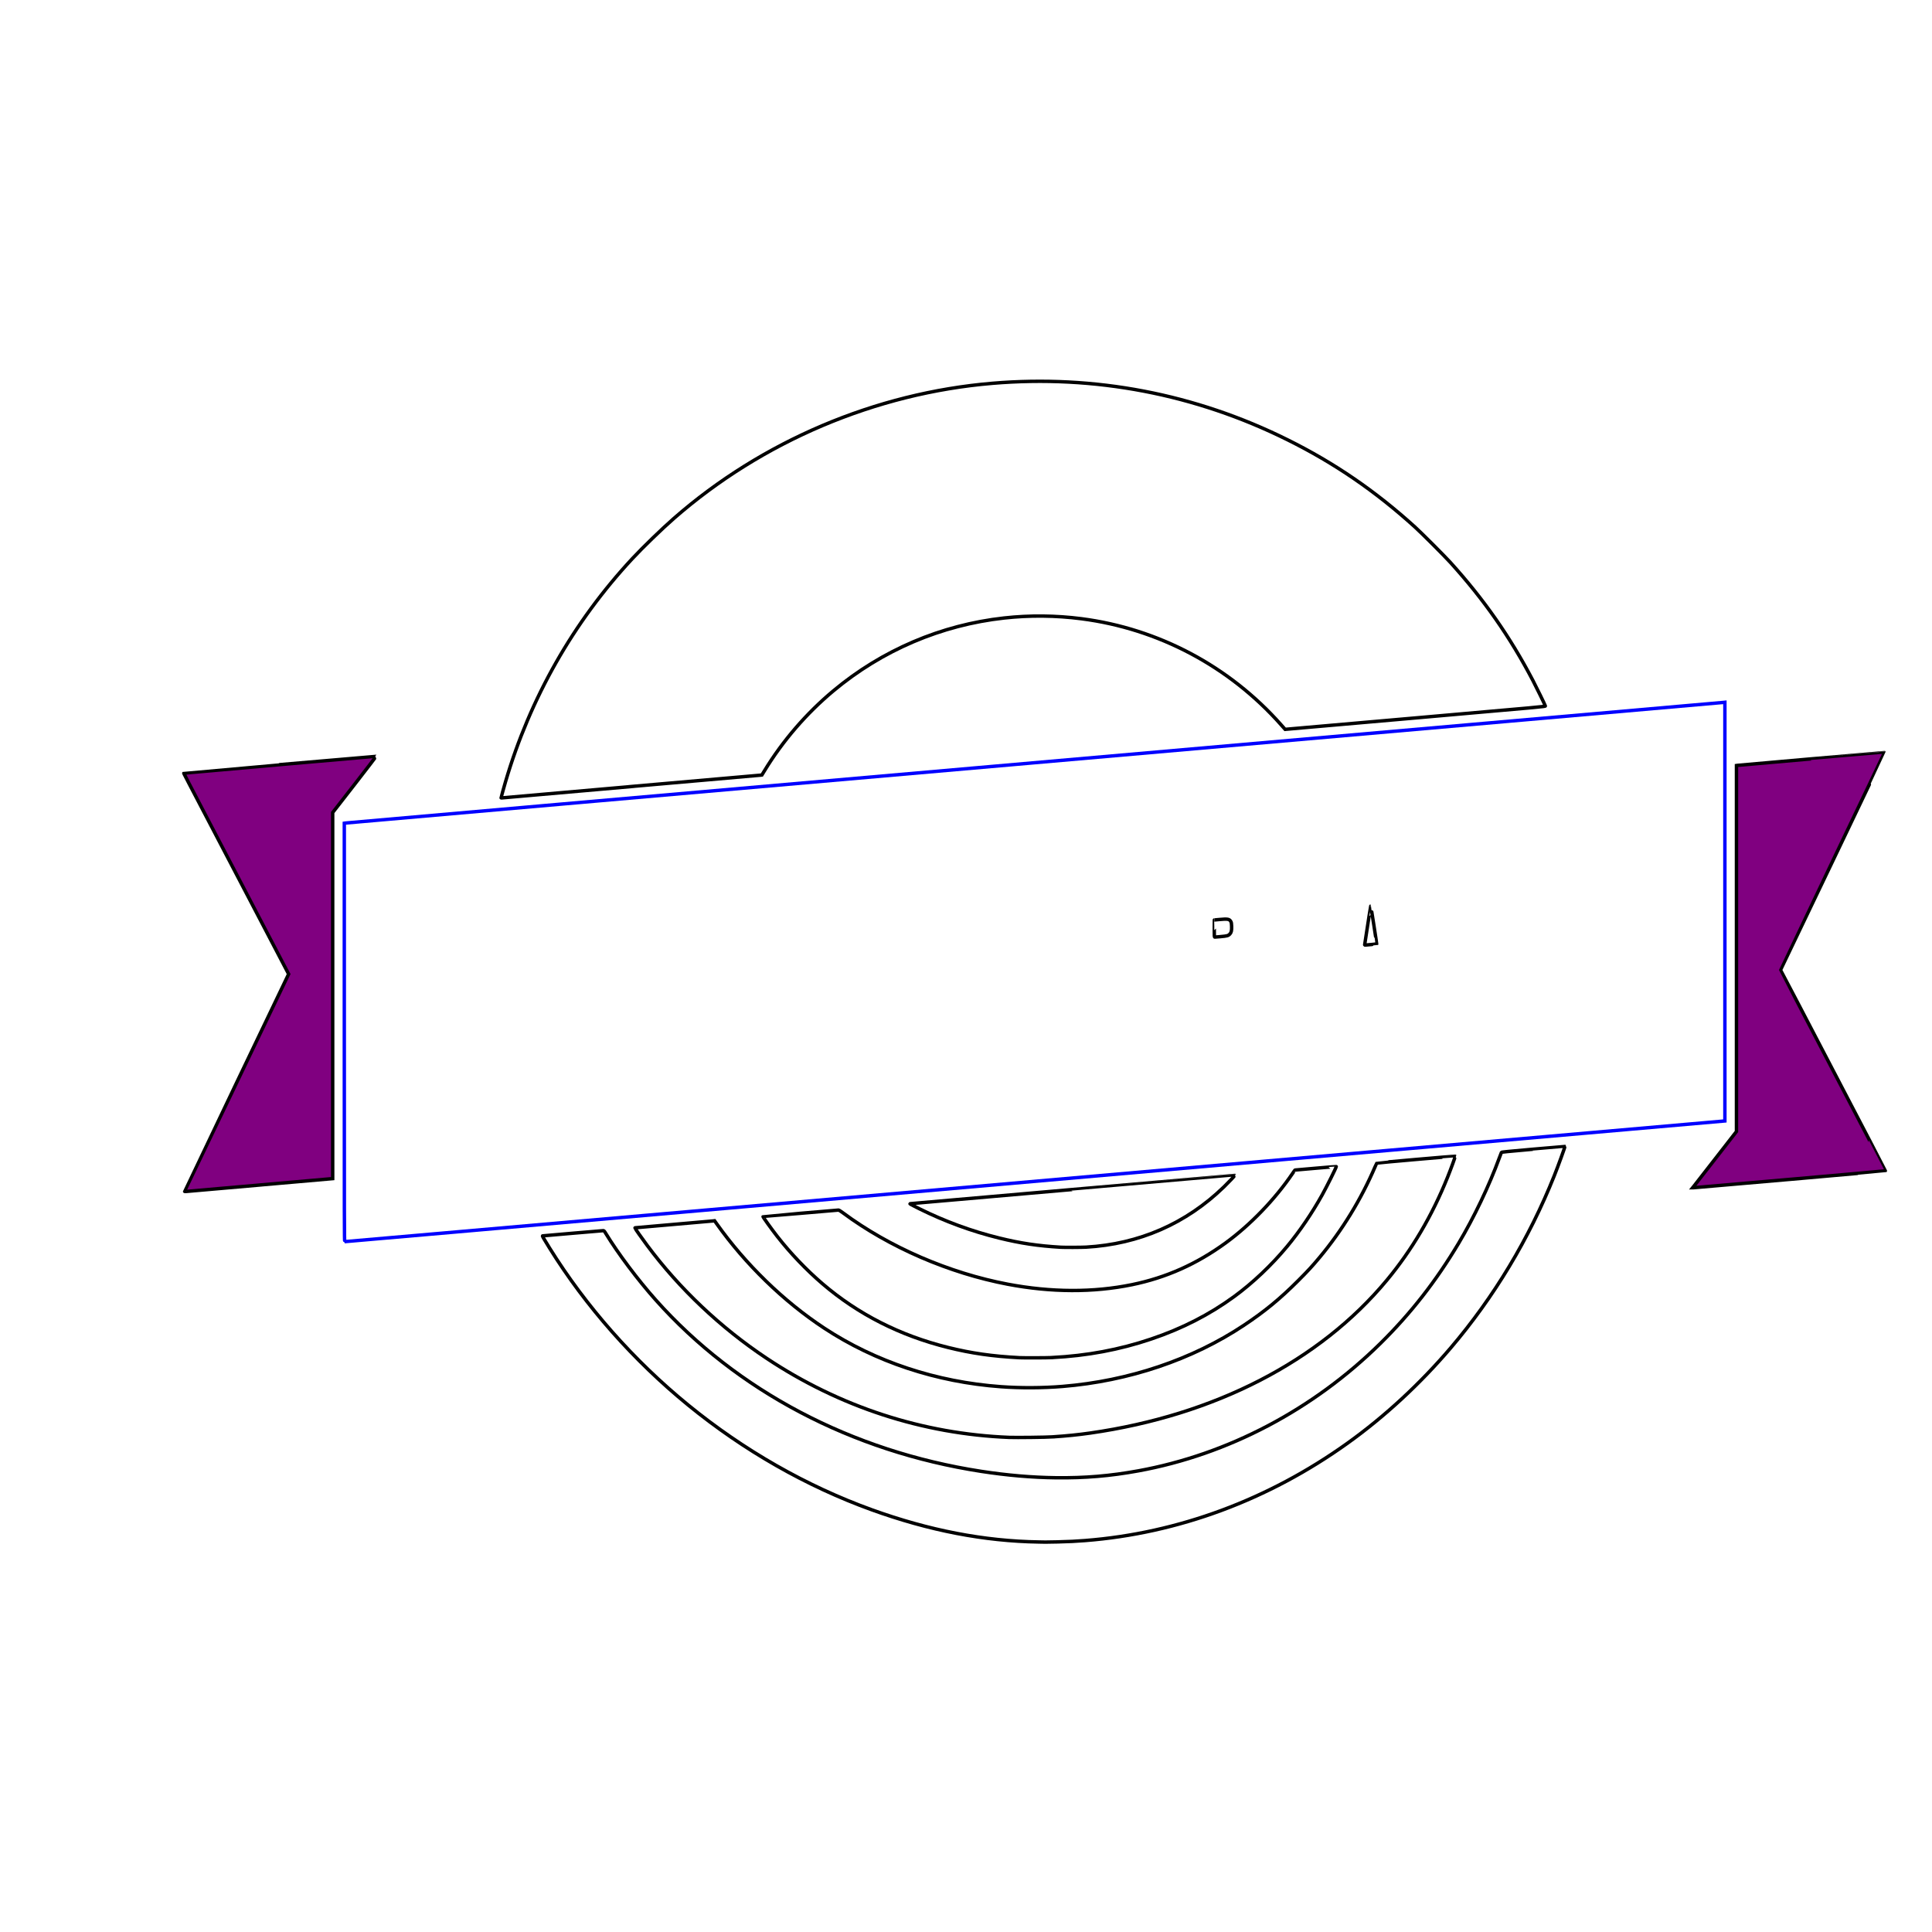
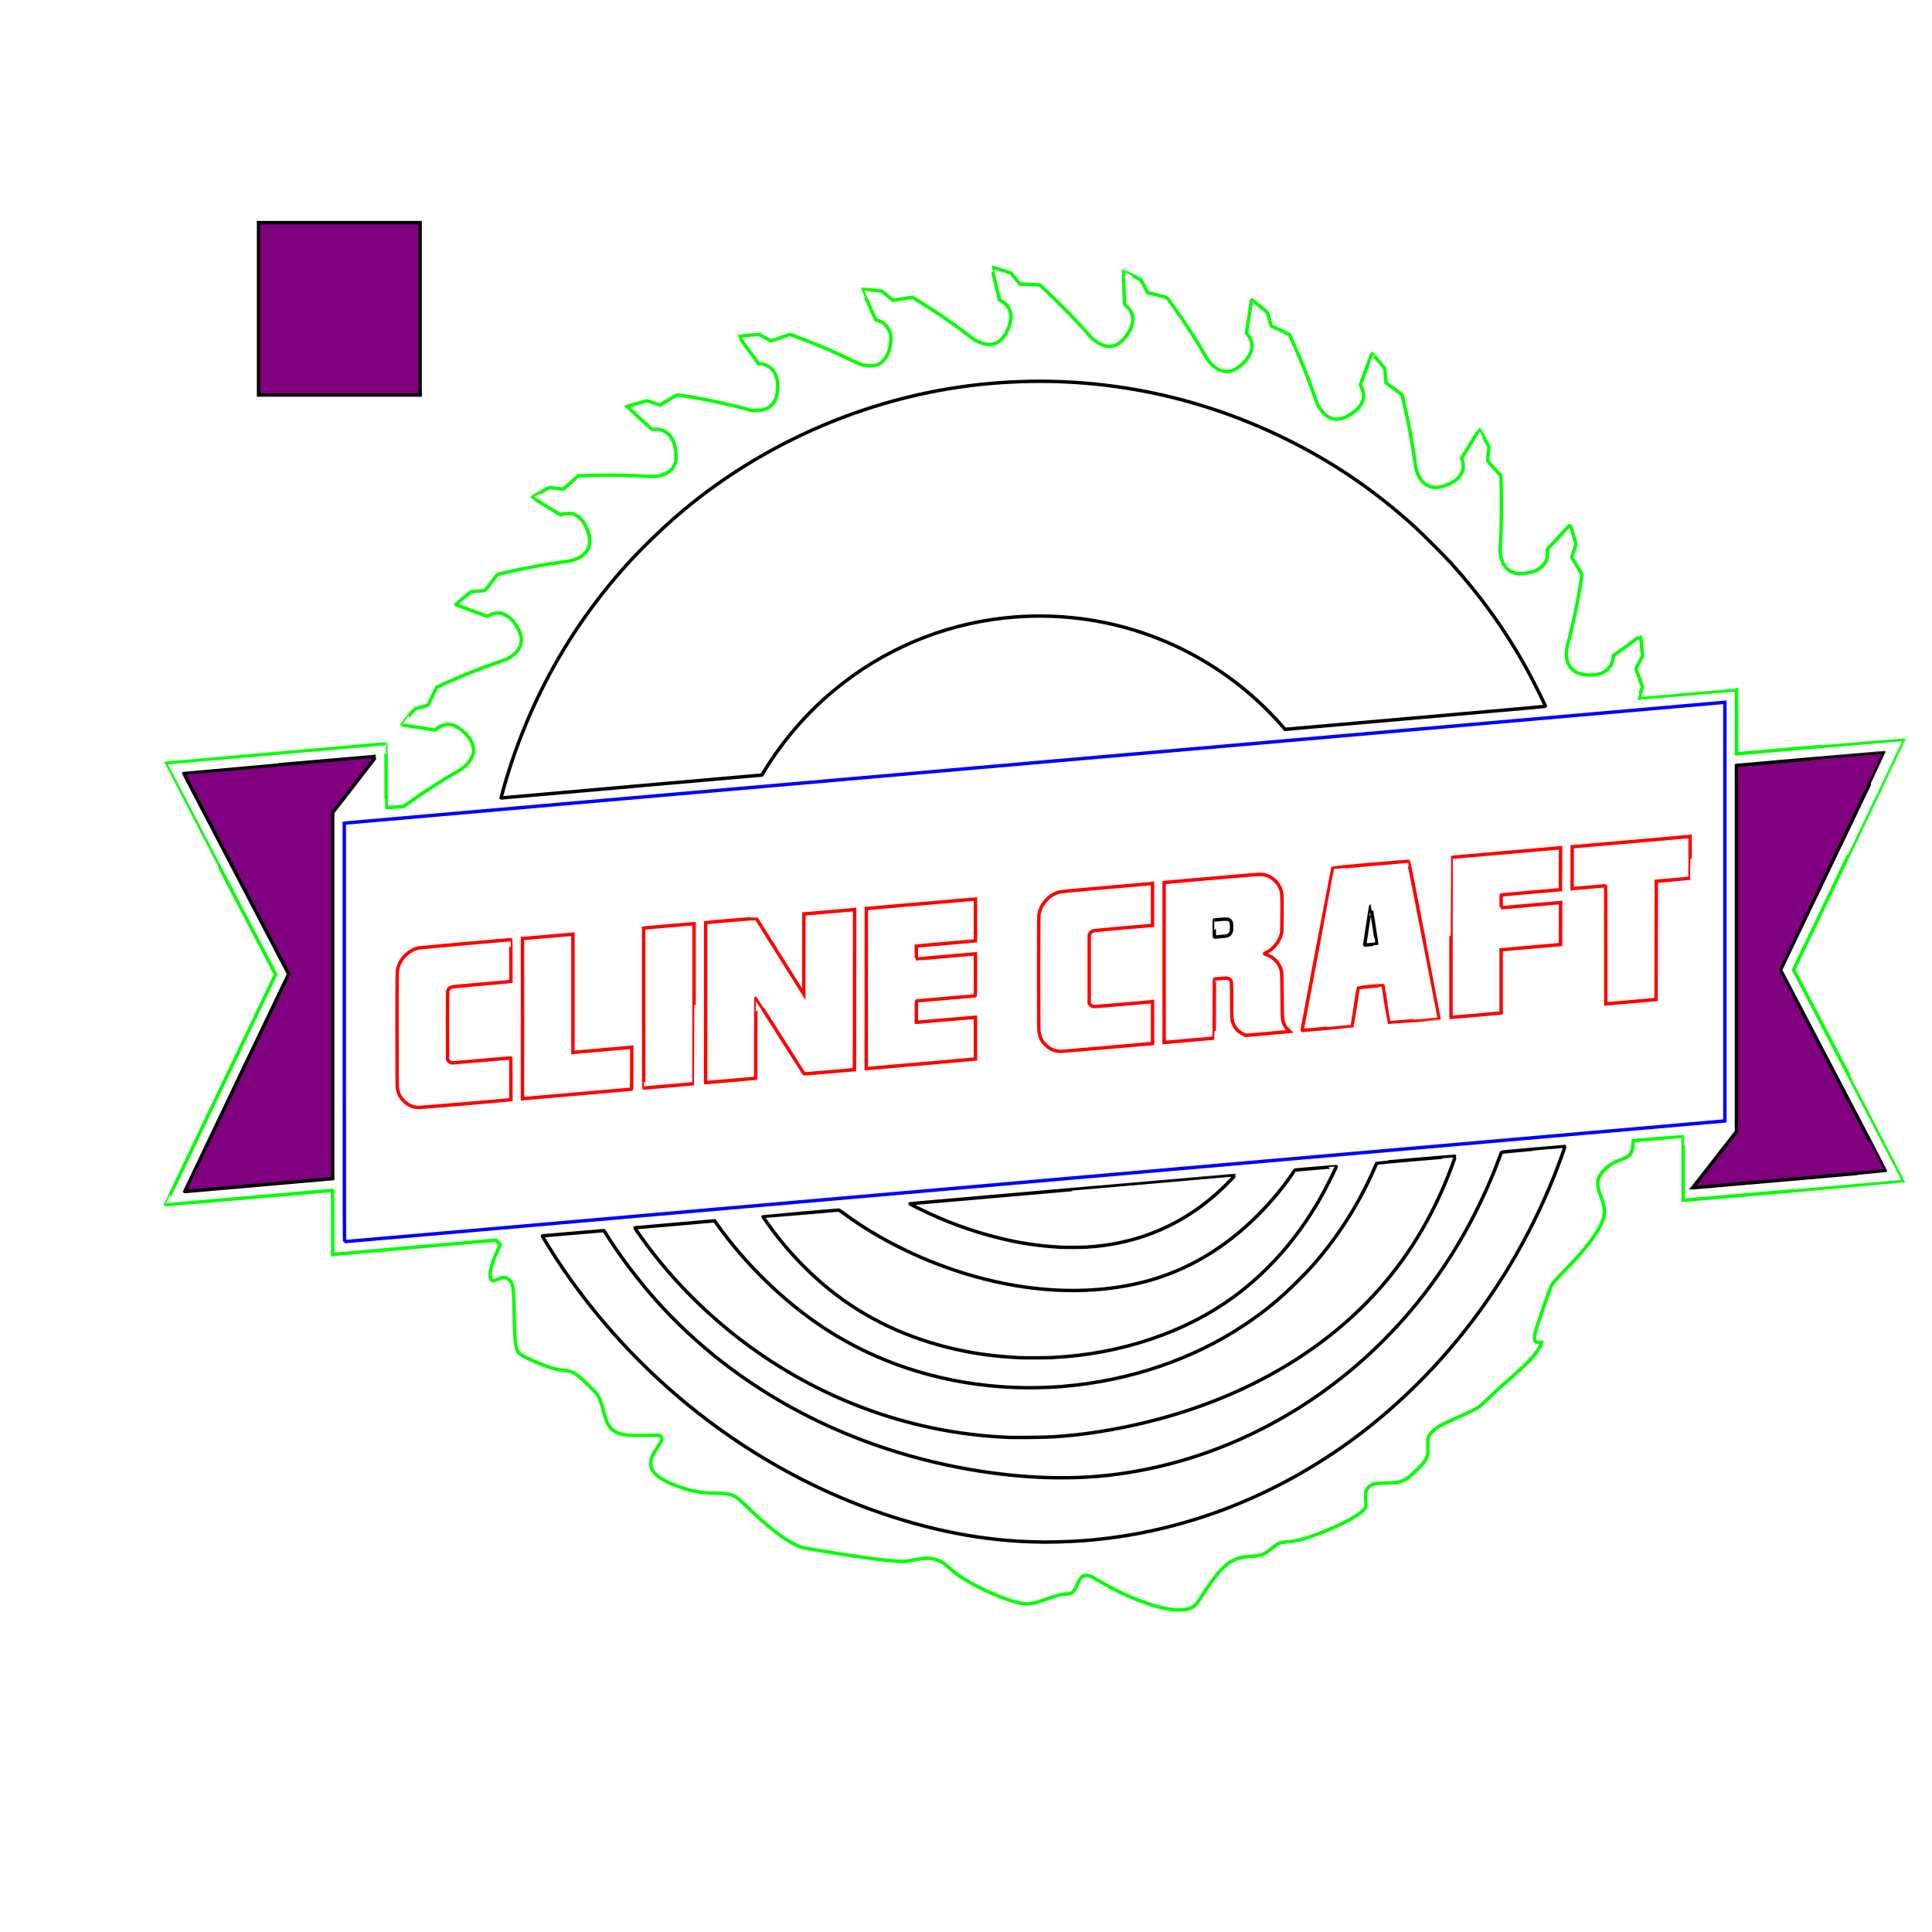
<svg xmlns="http://www.w3.org/2000/svg" version="1.1" viewBox="0.0 0.0 100.0 100.0" id="svg2" width="28.222mm" height="28.222mm">
  <defs id="defs4" />
  <g id="layer1" style="display:inline">
    <path style="fill:none;fill-opacity:1;stroke:#000000;stroke-width:0.177;stroke-miterlimit:4;stroke-dasharray:none;stroke-opacity:1" d="m 56.215,64.552 c 2.75,-0.157 5.178,-1.219 7.136,-3.12 0.238,-0.232 0.572,-0.583 0.562,-0.593 -0.003,-0.003 -3.782,0.325 -8.398,0.729 -4.615,0.404 -8.397,0.734 -8.404,0.734 -0.045,0 0.063,0.06 0.468,0.26 1.337,0.662 2.707,1.165 4.134,1.517 1.103,0.272 2.016,0.409 3.195,0.478 0.2,0.012 1.07,0.008 1.307,-0.005 z" id="path859" />
    <path style="fill:none;fill-opacity:1;stroke:#000000;stroke-width:0.177;stroke-miterlimit:4;stroke-dasharray:none;stroke-opacity:1" d="m 54.45,70.267 c 1.813,-0.092 3.489,-0.404 5.13,-0.958 1.607,-0.542 3.018,-1.263 4.297,-2.197 0.961,-0.702 1.939,-1.627 2.745,-2.598 0.648,-0.78 1.284,-1.715 1.811,-2.662 0.243,-0.437 0.731,-1.417 0.731,-1.468 0,-0.006 -0.478,0.031 -1.061,0.083 -0.584,0.051 -1.066,0.094 -1.072,0.094 -0.006,4.05e-4 -0.066,0.083 -0.134,0.184 -0.902,1.33 -2.178,2.655 -3.455,3.586 -1.505,1.097 -3.083,1.801 -4.853,2.164 -1.997,0.41 -4.182,0.402 -6.427,-0.024 -3.037,-0.576 -6.138,-1.919 -8.524,-3.69 -0.109,-0.081 -0.214,-0.148 -0.233,-0.148 -0.047,-7.65e-4 -3.902,0.335 -3.909,0.34 -0.015,0.011 0.437,0.642 0.731,1.018 0.679,0.871 1.507,1.738 2.343,2.454 1.847,1.582 4.013,2.682 6.502,3.3 1.212,0.301 2.287,0.455 3.697,0.529 0.221,0.012 1.422,0.008 1.68,-0.005 z" id="path857" />
    <path style="fill:none;fill-opacity:1;stroke:#000000;stroke-width:0.177;stroke-miterlimit:4;stroke-dasharray:none;stroke-opacity:1" d="m 54.495,74.371 c 0.728,-0.048 1.305,-0.107 1.935,-0.197 6.437,-0.919 11.874,-3.72 15.353,-7.912 1.294,-1.559 2.342,-3.335 3.139,-5.319 0.181,-0.449 0.413,-1.086 0.4,-1.098 -0.011,-0.011 -4.047,0.341 -4.06,0.355 -0.006,0.006 -0.044,0.088 -0.084,0.183 -0.724,1.691 -1.711,3.305 -2.877,4.701 -0.389,0.466 -0.596,0.69 -1.115,1.21 -0.942,0.942 -1.726,1.586 -2.806,2.305 -2.665,1.773 -5.957,2.882 -9.382,3.162 -1.021,0.083 -2.173,0.089 -3.188,0.015 -3.344,-0.243 -6.503,-1.291 -9.15,-3.033 -2.093,-1.378 -4.072,-3.299 -5.564,-5.401 l -0.11,-0.155 -0.077,0.009 c -0.076,0.009 -4.005,0.353 -4.031,0.353 -0.007,0 -0.013,0.006 -0.013,0.013 0,0.021 0.368,0.544 0.635,0.902 1.665,2.238 3.801,4.258 6.17,5.835 3.781,2.517 8.088,3.923 12.568,4.1 0.354,0.014 1.924,-0.004 2.257,-0.027 z" id="path855" />
    <path style="fill:none;fill-opacity:1;stroke:#000000;stroke-width:0.177;stroke-miterlimit:4;stroke-dasharray:none;stroke-opacity:1" d="m 32.678,40.709 c 3.638,-0.317 6.647,-0.581 6.686,-0.586 l 0.071,-0.009 0.139,-0.227 c 0.944,-1.548 2.166,-2.965 3.566,-4.133 2.519,-2.102 5.574,-3.405 8.829,-3.766 1.326,-0.147 2.681,-0.134 4.009,0.038 3.984,0.516 7.652,2.464 10.329,5.487 l 0.211,0.238 0.076,-0.007 c 0.042,-0.004 3.074,-0.27 6.739,-0.59 6.54,-0.572 6.663,-0.583 6.654,-0.613 -0.023,-0.072 -0.455,-0.956 -0.643,-1.316 -1.18,-2.256 -2.539,-4.201 -4.275,-6.116 -0.304,-0.335 -1.496,-1.528 -1.831,-1.831 -2.056,-1.864 -4.165,-3.307 -6.592,-4.513 -4.778,-2.374 -9.989,-3.371 -15.285,-2.925 -6.044,0.509 -11.916,3 -16.478,6.99 -0.624,0.546 -1.61,1.5 -2.154,2.085 -3.058,3.289 -5.294,7.225 -6.566,11.557 -0.08,0.273 -0.227,0.805 -0.227,0.823 0,0.006 0.029,0.007 0.064,0.002 0.035,-0.005 3.041,-0.268 6.679,-0.586 z" id="path891" />
    <path style="fill:none;fill-opacity:1;stroke:#000000;stroke-width:0.177;stroke-miterlimit:4;stroke-dasharray:none;stroke-opacity:1" d="m 54.778,79.807 c 0.586,-0.015 0.894,-0.03 1.383,-0.068 4.819,-0.376 9.493,-2.11 13.582,-5.037 1.917,-1.372 3.761,-3.075 5.347,-4.937 2.238,-2.629 4.054,-5.646 5.356,-8.902 0.198,-0.494 0.567,-1.51 0.553,-1.521 -0.003,-0.002 -0.74,0.061 -1.639,0.14 -1.331,0.117 -1.636,0.148 -1.646,0.166 -0.007,0.012 -0.056,0.141 -0.109,0.285 -0.525,1.437 -1.311,3.084 -2.106,4.416 -1.168,1.958 -2.481,3.639 -4.048,5.184 -3.485,3.434 -7.889,5.752 -12.538,6.599 -1.457,0.265 -2.755,0.374 -4.26,0.356 -1.245,-0.015 -2.528,-0.125 -3.877,-0.333 -6.695,-1.034 -12.642,-4.166 -16.83,-8.864 -0.933,-1.047 -1.952,-2.404 -2.589,-3.446 -0.082,-0.134 -0.093,-0.146 -0.136,-0.146 -0.026,-3e-4 -0.741,0.06 -1.589,0.134 -0.848,0.074 -1.544,0.135 -1.547,0.135 -0.026,0 0.034,0.106 0.36,0.63 1.878,3.019 4.351,5.82 7.172,8.124 2.881,2.352 6.127,4.204 9.51,5.426 2.966,1.071 5.82,1.621 8.64,1.665 0.124,0.002 0.276,0.005 0.338,0.006 0.062,0.002 0.364,-0.004 0.672,-0.011 z" id="path853" />
    <path style="fill:none;fill-opacity:1;stroke:#000000;stroke-width:0.177;stroke-miterlimit:4;stroke-dasharray:none;stroke-opacity:1" d="m 71.015,48.885 c 0.131,-0.011 0.24,-0.023 0.242,-0.026 0.007,-0.008 -0.298,-1.962 -0.307,-1.962 -0.007,0 -0.084,0.491 -0.312,1.983 -0.006,0.04 -0.006,0.041 0.067,0.033 0.04,-0.004 0.18,-0.017 0.311,-0.028 z" id="path881" />
    <path style="fill:none;fill-opacity:1;stroke:#000000;stroke-width:0.177;stroke-miterlimit:4;stroke-dasharray:none;stroke-opacity:1" d="m 63.178,48.479 c 0.338,-0.03 0.4,-0.047 0.479,-0.132 0.079,-0.085 0.099,-0.179 0.091,-0.414 -0.005,-0.146 -0.012,-0.183 -0.041,-0.235 -0.074,-0.131 -0.156,-0.145 -0.609,-0.103 -0.132,0.012 -0.242,0.022 -0.244,0.022 -0.002,0 -0.004,0.199 -0.004,0.443 0,0.438 3.15e-4,0.443 0.031,0.443 0.017,0 0.15,-0.01 0.296,-0.023 z" id="path877" />
  </g>
  <g id="layer6">
    <path style="display:inline;fill:none;fill-opacity:1;stroke:#0000ff;stroke-width:0.177;stroke-miterlimit:4;stroke-dasharray:none;stroke-opacity:1" d="m 23.608,63.765 c 3.157,-0.276 8.521,-0.745 11.92,-1.043 5.018,-0.439 19.917,-1.742 31.035,-2.715 1.13,-0.099 3.513,-0.307 5.295,-0.463 1.782,-0.156 6.431,-0.563 10.331,-0.904 l 7.091,-0.62 V 47.184 36.349 l -0.086,0.009 c -0.047,0.005 -5.564,0.488 -12.259,1.074 -6.695,0.585 -17.687,1.547 -24.427,2.137 -6.74,0.59 -17.28,1.511 -23.422,2.048 -6.142,0.537 -11.189,0.979 -11.216,0.984 l -0.049,0.008 v 10.829 c 0,9.873 0.002,10.829 0.024,10.829 0.013,0 2.607,-0.226 5.764,-0.502 z" id="path861" />
  </g>
-   <g id="layer2" style="display:none">
+   <g id="layer2" style="display:inline">
    <path style="fill:none;fill-opacity:1;stroke:#00ff00;stroke-width:0.177;stroke-miterlimit:4;stroke-dasharray:none;stroke-opacity:1" d="m 60.713,83.317 c -0.613,-0.069 -1.427,-0.316 -2.306,-0.7 -0.51,-0.223 -1.207,-0.589 -1.703,-0.895 -0.302,-0.186 -0.507,-0.229 -0.657,-0.137 -0.096,0.059 -0.171,0.171 -0.284,0.427 -0.173,0.392 -0.284,0.493 -0.54,0.495 -0.257,0.002 -0.508,0.063 -1.015,0.246 -0.822,0.297 -1.032,0.321 -1.591,0.18 -0.915,-0.23 -2.4,-0.935 -3.139,-1.49 -0.077,-0.058 -0.21,-0.17 -0.295,-0.249 -0.21,-0.195 -0.366,-0.31 -0.529,-0.388 -0.344,-0.166 -0.677,-0.191 -1.213,-0.089 -0.62,0.118 -0.635,0.119 -0.959,0.099 -0.605,-0.037 -1.658,-0.174 -3.199,-0.416 -1.059,-0.166 -1.68,-0.275 -1.8,-0.314 -0.666,-0.22 -1.653,-0.959 -2.897,-2.17 -0.332,-0.324 -0.43,-0.403 -0.598,-0.488 -0.209,-0.105 -0.326,-0.122 -0.96,-0.139 -0.292,-0.008 -0.584,-0.023 -0.682,-0.037 -0.355,-0.048 -0.753,-0.143 -1.129,-0.272 -1.365,-0.467 -1.779,-0.98 -1.399,-1.73 0.022,-0.044 0.112,-0.186 0.199,-0.314 0.202,-0.298 0.244,-0.377 0.244,-0.459 0,-0.08 -0.037,-0.13 -0.123,-0.167 -0.057,-0.024 -0.097,-0.027 -0.364,-0.021 -0.691,0.016 -1.222,0.008 -1.393,-0.021 -0.373,-0.062 -0.564,-0.144 -0.729,-0.31 -0.166,-0.167 -0.259,-0.357 -0.368,-0.751 -0.038,-0.136 -0.092,-0.329 -0.12,-0.431 -0.129,-0.462 -0.219,-0.603 -0.662,-1.039 -0.641,-0.629 -0.883,-0.78 -1.302,-0.81 -0.302,-0.022 -0.569,-0.086 -0.999,-0.24 -0.439,-0.158 -1.031,-0.432 -1.251,-0.581 -0.089,-0.06 -0.112,-0.085 -0.151,-0.163 -0.129,-0.26 -0.163,-0.625 -0.187,-2.015 -0.018,-1.044 -0.042,-1.31 -0.136,-1.53 -0.057,-0.131 -0.225,-0.26 -0.365,-0.279 -0.09,-0.012 -0.181,0.013 -0.361,0.101 -0.216,0.105 -0.292,0.097 -0.353,-0.037 -0.038,-0.084 -0.038,-0.288 0.002,-0.473 0.057,-0.27 0.22,-0.713 0.412,-1.121 l 0.082,-0.174 -0.111,-0.113 -0.111,-0.113 -4.161,0.363 c -2.288,0.2 -4.189,0.367 -4.224,0.372 l -0.064,0.009 v -1.659 c 0,-1.594 -0.001,-1.659 -0.027,-1.659 -0.015,0 -1.957,0.169 -4.316,0.375 -2.359,0.206 -4.297,0.374 -4.307,0.371 -0.011,-0.003 1.134,-2.409 2.838,-5.965 l 2.856,-5.961 -0.031,-0.061 c -0.017,-0.034 -1.303,-2.494 -2.857,-5.467 -1.554,-2.973 -2.824,-5.407 -2.822,-5.409 0.004,-0.003 11.392,-0.999 11.416,-0.999 0.006,2.1e-4 0.011,0.742 0.011,1.65 0,0.907 0.005,1.652 0.012,1.657 0.007,0.004 0.214,-0.01 0.461,-0.031 l 0.449,-0.039 0.172,-0.123 c 0.882,-0.631 1.745,-1.19 2.526,-1.639 0.168,-0.096 0.351,-0.214 0.414,-0.267 0.187,-0.156 0.324,-0.329 0.412,-0.522 0.117,-0.256 0.112,-0.502 -0.016,-0.774 -0.074,-0.156 -0.169,-0.284 -0.344,-0.46 -0.227,-0.229 -0.403,-0.346 -0.623,-0.414 -0.154,-0.048 -0.37,-0.047 -0.51,8.85e-4 -0.116,0.04 -0.271,0.13 -0.348,0.202 l -0.055,0.052 -0.5,-0.081 c -0.275,-0.044 -0.665,-0.105 -0.867,-0.136 -0.202,-0.03 -0.37,-0.057 -0.373,-0.059 -0.003,-0.002 0.145,-0.187 0.328,-0.41 0.288,-0.351 0.34,-0.408 0.388,-0.421 0.294,-0.08 0.637,-0.18 0.645,-0.188 0.005,-0.005 0.108,-0.217 0.229,-0.47 l 0.219,-0.46 0.355,-0.161 c 1.003,-0.456 2.03,-0.864 2.934,-1.165 0.153,-0.051 0.311,-0.11 0.352,-0.131 0.259,-0.135 0.501,-0.342 0.612,-0.525 0.086,-0.141 0.118,-0.246 0.126,-0.418 0.01,-0.192 -0.026,-0.344 -0.13,-0.554 -0.19,-0.383 -0.442,-0.665 -0.71,-0.794 -0.137,-0.066 -0.228,-0.087 -0.378,-0.087 -0.149,-3e-4 -0.282,0.034 -0.429,0.11 l -0.114,0.059 -0.778,-0.287 c -0.428,-0.158 -0.797,-0.294 -0.82,-0.302 -0.023,-0.008 -0.04,-0.02 -0.037,-0.027 0.004,-0.012 0.584,-0.492 0.727,-0.602 l 0.077,-0.06 0.313,-0.022 c 0.172,-0.012 0.335,-0.026 0.363,-0.03 0.045,-0.007 0.079,-0.047 0.356,-0.419 0.278,-0.373 0.312,-0.412 0.363,-0.426 0.116,-0.031 0.579,-0.137 0.949,-0.217 0.837,-0.182 1.704,-0.332 2.517,-0.437 0.384,-0.049 0.608,-0.125 0.851,-0.287 0.127,-0.084 0.282,-0.258 0.341,-0.384 0.065,-0.138 0.085,-0.232 0.085,-0.407 -4.35e-4,-0.232 -0.06,-0.446 -0.21,-0.753 -0.177,-0.363 -0.427,-0.589 -0.722,-0.653 -0.121,-0.026 -0.371,-0.011 -0.488,0.03 l -0.093,0.033 -0.743,-0.455 c -0.409,-0.25 -0.743,-0.459 -0.743,-0.463 0,-0.008 0.649,-0.362 0.824,-0.449 l 0.096,-0.048 0.324,0.039 c 0.178,0.021 0.342,0.039 0.364,0.039 0.032,-1.05e-4 0.121,-0.074 0.418,-0.343 l 0.377,-0.343 0.212,-0.01 c 0.117,-0.005 0.577,-0.014 1.022,-0.019 0.841,-0.01 1.467,0.004 2.19,0.049 0.452,0.028 0.617,0.022 0.825,-0.031 0.42,-0.106 0.698,-0.355 0.788,-0.707 0.074,-0.291 0.011,-0.788 -0.142,-1.109 -0.142,-0.298 -0.336,-0.473 -0.617,-0.556 -0.094,-0.028 -0.34,-0.038 -0.414,-0.017 -0.037,0.01 -0.085,-0.03 -0.63,-0.531 -0.324,-0.298 -0.616,-0.567 -0.647,-0.597 l -0.057,-0.056 0.372,-0.115 c 0.205,-0.063 0.434,-0.131 0.51,-0.151 l 0.138,-0.036 0.342,0.111 0.342,0.111 0.045,-0.028 c 0.627,-0.381 0.826,-0.496 0.856,-0.496 0.045,0 0.518,0.075 0.914,0.144 0.853,0.15 1.861,0.374 2.64,0.587 l 0.255,0.07 0.255,-3.25e-4 c 0.214,-2.73e-4 0.274,-0.005 0.373,-0.033 0.196,-0.054 0.303,-0.115 0.439,-0.25 0.196,-0.195 0.277,-0.4 0.306,-0.775 0.033,-0.437 -0.053,-0.789 -0.251,-1.027 -0.148,-0.177 -0.421,-0.316 -0.639,-0.324 l -0.095,-0.004 -0.171,-0.239 c -0.094,-0.131 -0.325,-0.448 -0.513,-0.703 -0.188,-0.255 -0.339,-0.467 -0.335,-0.471 0.017,-0.017 0.75,-0.091 0.957,-0.097 l 0.099,-0.003 0.301,0.167 c 0.165,0.092 0.311,0.167 0.323,0.167 0.012,0 0.197,-0.065 0.41,-0.144 0.213,-0.079 0.428,-0.154 0.477,-0.167 l 0.09,-0.024 0.217,0.079 c 1.016,0.37 2.186,0.868 3.036,1.294 0.409,0.205 0.63,0.262 0.95,0.248 0.19,-0.008 0.303,-0.04 0.448,-0.124 0.095,-0.055 0.255,-0.219 0.318,-0.326 0.188,-0.318 0.289,-0.862 0.22,-1.189 -0.059,-0.279 -0.253,-0.529 -0.504,-0.651 -0.069,-0.033 -0.153,-0.065 -0.186,-0.07 l -0.061,-0.01 -0.141,-0.31 c -0.078,-0.17 -0.244,-0.529 -0.369,-0.797 -0.125,-0.268 -0.227,-0.489 -0.225,-0.49 0.005,-0.006 0.51,0.041 0.773,0.073 l 0.277,0.033 0.173,0.146 c 0.095,0.08 0.221,0.186 0.278,0.236 l 0.105,0.09 0.36,-0.058 c 0.198,-0.032 0.428,-0.066 0.512,-0.076 l 0.152,-0.018 0.193,0.118 c 0.982,0.6 2.151,1.406 2.893,1.994 0.126,0.1 0.42,0.24 0.599,0.285 0.32,0.081 0.588,0.034 0.826,-0.146 0.299,-0.227 0.578,-0.819 0.578,-1.227 0,-0.18 -0.019,-0.275 -0.082,-0.411 -0.084,-0.182 -0.231,-0.333 -0.427,-0.438 l -0.081,-0.044 -0.125,-0.524 c -0.069,-0.288 -0.161,-0.671 -0.205,-0.85 -0.044,-0.179 -0.078,-0.326 -0.075,-0.326 0.038,0 0.974,0.29 1.004,0.311 0.009,0.006 0.116,0.138 0.238,0.292 l 0.221,0.281 0.1,5.73e-4 c 0.055,3.15e-4 0.287,0.01 0.516,0.021 l 0.416,0.02 0.236,0.222 c 0.907,0.852 1.796,1.767 2.347,2.416 0.191,0.225 0.526,0.446 0.77,0.507 0.316,0.079 0.587,0.013 0.848,-0.205 0.185,-0.155 0.427,-0.49 0.52,-0.719 0.17,-0.419 0.115,-0.769 -0.168,-1.056 -0.066,-0.067 -0.131,-0.128 -0.144,-0.135 -0.021,-0.011 -0.027,-0.078 -0.042,-0.485 -0.01,-0.26 -0.027,-0.655 -0.038,-0.877 -0.011,-0.223 -0.018,-0.407 -0.016,-0.409 0.002,-0.002 0.213,0.106 0.467,0.242 l 0.463,0.246 0.165,0.323 0.165,0.323 0.45,0.114 c 0.247,0.062 0.475,0.121 0.505,0.129 0.048,0.013 0.078,0.048 0.242,0.274 0.7,0.967 1.364,1.987 1.819,2.798 0.079,0.141 0.135,0.219 0.238,0.328 0.286,0.305 0.544,0.44 0.841,0.44 0.295,0 0.565,-0.14 0.882,-0.457 0.489,-0.489 0.566,-1.001 0.216,-1.436 l -0.076,-0.094 0.033,-0.203 c 0.068,-0.413 0.227,-1.449 0.227,-1.481 0,-0.018 0.005,-0.036 0.012,-0.04 0.009,-0.006 0.634,0.494 0.783,0.626 0.03,0.027 0.056,0.1 0.134,0.38 l 0.097,0.347 0.469,0.223 0.469,0.223 0.037,0.083 c 0.02,0.045 0.095,0.211 0.167,0.367 0.413,0.902 0.813,1.905 1.104,2.768 0.136,0.404 0.206,0.546 0.368,0.748 0.282,0.352 0.634,0.484 1.025,0.385 0.241,-0.061 0.607,-0.283 0.817,-0.496 0.216,-0.218 0.306,-0.401 0.319,-0.653 0.009,-0.174 -0.015,-0.285 -0.103,-0.463 -0.034,-0.069 -0.058,-0.136 -0.055,-0.15 0.015,-0.055 0.585,-1.601 0.595,-1.611 0.008,-0.009 0.629,0.729 0.664,0.789 0.005,0.009 0.022,0.177 0.037,0.374 l 0.027,0.357 0.413,0.307 0.413,0.307 0.033,0.131 c 0.24,0.941 0.512,2.376 0.641,3.384 0.027,0.21 0.051,0.338 0.082,0.431 0.151,0.452 0.417,0.744 0.757,0.83 0.116,0.029 0.339,0.029 0.483,-7.31e-4 0.225,-0.047 0.534,-0.177 0.723,-0.305 0.186,-0.126 0.339,-0.312 0.407,-0.492 0.062,-0.166 0.062,-0.411 5.7e-4,-0.596 l -0.032,-0.097 0.453,-0.743 c 0.249,-0.409 0.458,-0.743 0.463,-0.743 0.009,0 0.357,0.635 0.45,0.823 l 0.048,0.096 -0.039,0.326 c -0.021,0.18 -0.039,0.342 -0.039,0.362 0,0.025 0.099,0.144 0.344,0.413 l 0.344,0.377 0.016,0.443 c 0.033,0.921 0.018,2.225 -0.037,3.085 -0.017,0.267 -0.019,0.384 -0.007,0.48 0.043,0.343 0.139,0.581 0.312,0.768 0.23,0.249 0.553,0.339 0.986,0.276 0.543,-0.08 0.888,-0.278 1.048,-0.602 0.081,-0.163 0.102,-0.271 0.094,-0.47 l -0.007,-0.17 0.585,-0.637 c 0.322,-0.351 0.59,-0.632 0.596,-0.625 0.023,0.026 0.3,0.941 0.3,0.99 0,0.013 -0.048,0.173 -0.107,0.355 l -0.107,0.332 0.03,0.052 c 0.016,0.029 0.136,0.228 0.266,0.442 0.233,0.384 0.236,0.39 0.227,0.458 -0.029,0.213 -0.168,1.024 -0.233,1.366 -0.131,0.683 -0.321,1.514 -0.496,2.162 -0.185,0.687 -0.01,1.252 0.459,1.481 0.144,0.07 0.293,0.106 0.527,0.125 0.49,0.04 0.848,-0.062 1.095,-0.311 0.156,-0.158 0.241,-0.344 0.268,-0.588 l 0.01,-0.094 0.294,-0.213 c 0.162,-0.117 0.476,-0.347 0.697,-0.511 0.222,-0.164 0.406,-0.295 0.409,-0.291 0.014,0.014 0.06,0.453 0.102,0.966 0.006,0.076 0.002,0.086 -0.165,0.388 -0.094,0.17 -0.171,0.318 -0.171,0.329 0,0.011 0.044,0.136 0.099,0.28 0.054,0.143 0.131,0.356 0.171,0.473 l 0.073,0.213 -0.104,0.281 c -0.057,0.154 -0.102,0.283 -0.1,0.285 0.003,0.003 4.794,-0.411 5.003,-0.433 l 0.064,-0.007 v 1.656 1.656 l 0.049,-1.5e-4 c 0.027,0 1.975,-0.169 4.33,-0.375 2.355,-0.206 4.284,-0.373 4.286,-0.37 0.002,0.002 -1.281,2.688 -2.852,5.968 l -2.857,5.963 2.857,5.464 c 1.571,3.005 2.855,5.466 2.853,5.468 -0.005,0.005 -11.331,0.996 -11.385,0.996 h -0.041 v -1.649 c 0,-0.907 -0.005,-1.652 -0.011,-1.655 -0.009,-0.005 -2.342,0.195 -2.531,0.217 l -0.045,0.005 -0.01,0.165 c -0.018,0.298 -0.081,0.48 -0.208,0.599 -0.084,0.078 -0.191,0.134 -0.404,0.211 -0.376,0.135 -0.632,0.29 -0.863,0.523 -0.226,0.228 -0.334,0.437 -0.348,0.671 -0.012,0.201 0.018,0.328 0.181,0.771 0.22,0.596 0.222,0.871 0.01,1.343 -0.118,0.263 -0.321,0.587 -0.602,0.959 -0.352,0.467 -0.684,0.843 -1.318,1.493 -0.25,0.256 -0.494,0.514 -0.543,0.575 -0.13,0.162 -0.202,0.327 -0.393,0.902 -0.094,0.285 -0.234,0.69 -0.31,0.9 -0.224,0.618 -0.3,0.893 -0.3,1.086 0,0.111 0.014,0.158 0.062,0.202 0.029,0.027 0.052,0.031 0.168,0.031 h 0.134 l -0.009,0.053 c -0.02,0.12 -0.183,0.388 -0.399,0.652 -0.248,0.304 -0.574,0.612 -1.516,1.433 -0.218,0.19 -0.566,0.511 -0.773,0.713 -0.207,0.202 -0.432,0.409 -0.499,0.46 -0.198,0.149 -0.283,0.192 -1.256,0.627 -0.732,0.327 -0.96,0.455 -1.168,0.653 -0.13,0.123 -0.204,0.236 -0.243,0.367 -0.022,0.073 -0.026,0.128 -0.021,0.292 0.014,0.436 0.008,0.537 -0.037,0.667 -0.068,0.198 -0.167,0.327 -0.499,0.653 -0.341,0.335 -0.504,0.47 -0.664,0.553 -0.238,0.123 -0.385,0.147 -1.021,0.166 -0.469,0.014 -0.54,0.024 -0.699,0.099 -0.105,0.05 -0.218,0.172 -0.259,0.282 -0.045,0.121 -0.054,0.271 -0.033,0.568 0.017,0.245 0.017,0.254 -0.014,0.318 -0.149,0.308 -1.228,0.905 -2.482,1.372 -0.697,0.26 -1.152,0.376 -1.586,0.404 -0.355,0.023 -0.481,0.077 -0.793,0.34 -0.384,0.323 -0.548,0.386 -1.073,0.413 -0.44,0.022 -0.68,0.079 -0.95,0.225 -0.48,0.259 -0.89,0.734 -1.623,1.882 -0.231,0.362 -0.314,0.454 -0.48,0.536 -0.176,0.087 -0.326,0.117 -0.614,0.124 -0.136,0.003 -0.301,-3.15e-4 -0.367,-0.008 z" id="path22" />
+     <rect style="fill:#800080;fill-opacity:1;stroke:#000000;stroke-width:0.177;stroke-miterlimit:4;stroke-dasharray:none;stroke-opacity:1" id="rect976" width="8.364" height="8.922" x="13.383" y="11.524" />
  </g>
  <g id="layer7">
    <g id="g971" style="display:inline;stroke:#000000;stroke-opacity:1;fill:#800080">
      <path style="fill:#800080;fill-opacity:1;stroke:#000000;stroke-width:0.177;stroke-miterlimit:4;stroke-dasharray:none;stroke-opacity:1" d="m 92.644,61.044 c 2.712,-0.238 4.935,-0.436 4.94,-0.441 0.005,-0.005 -1.211,-2.343 -2.703,-5.195 -1.491,-2.852 -2.712,-5.194 -2.712,-5.203 0,-0.009 1.21,-2.543 2.689,-5.631 1.479,-3.087 2.686,-5.616 2.683,-5.62 -0.006,-0.006 -7.526,0.647 -7.613,0.661 l -0.049,0.008 v 9.472 9.472 l -1.083,1.391 c -0.595,0.765 -1.106,1.42 -1.134,1.455 l -0.052,0.064 0.051,-5.1e-4 c 0.028,-2.85e-4 2.27,-0.195 4.982,-0.433 z" id="path889" />
      <path style="fill:#800080;fill-opacity:1;stroke:#000000;stroke-width:0.177;stroke-miterlimit:4;stroke-dasharray:none;stroke-opacity:1" d="m 13.474,61.333 3.746,-0.328 v -9.474 -9.474 l 1.132,-1.454 c 0.622,-0.799 1.124,-1.455 1.114,-1.457 -0.024,-0.005 -9.943,0.864 -9.951,0.872 -0.009,0.009 -0.183,-0.325 2.75,5.283 l 2.675,5.117 -2.692,5.62 c -1.481,3.091 -2.692,5.624 -2.692,5.629 0,0.005 0.039,0.006 0.086,0.002 0.047,-0.004 1.772,-0.155 3.832,-0.335 z" id="path887" />
    </g>
  </g>
-   <g id="layer5" style="display:none">
+   <g id="layer5" style="display:inline">
    <g id="g903" style="stroke:#ff0000;stroke-opacity:1">
      <path style="fill:none;fill-opacity:1;stroke:#ff0000;stroke-width:0.177;stroke-miterlimit:4;stroke-dasharray:none;stroke-opacity:1" d="m 83.115,48.904 c 0,-2.532 -0.003,-3.057 -0.02,-3.057 -0.03,0 -1.55,0.133 -1.641,0.143 l -0.079,0.009 v -1.085 -1.085 l 2.981,-0.26 c 1.64,-0.143 3.013,-0.264 3.053,-0.268 l 0.071,-0.008 v 1.082 c 0,0.595 -0.002,1.083 -0.004,1.083 -0.002,7.65e-4 -0.395,0.036 -0.874,0.079 l -0.87,0.077 -0.007,3.06 -0.007,3.06 -1.222,0.107 c -0.672,0.059 -1.258,0.11 -1.301,0.114 l -0.079,0.007 z" id="path885" />
      <path style="fill:none;fill-opacity:1;stroke:#ff0000;stroke-width:0.177;stroke-miterlimit:4;stroke-dasharray:none;stroke-opacity:1" d="m 75.105,48.517 c 0,-2.277 0.002,-4.14 0.005,-4.14 0.017,0 5.51,-0.481 5.579,-0.489 l 0.086,-0.009 -0.004,1.085 -0.004,1.085 -1.515,0.132 c -0.833,0.073 -1.523,0.135 -1.534,0.138 -0.014,0.005 -0.019,0.086 -0.019,0.337 0,0.182 0.005,0.33 0.01,0.33 0.029,0 2.947,-0.256 3.001,-0.263 l 0.064,-0.009 v 1.087 1.087 l -0.086,0.009 c -0.047,0.005 -0.707,0.063 -1.466,0.129 -0.759,0.066 -1.412,0.123 -1.451,0.128 l -0.071,0.009 v 1.633 1.633 l -0.049,0.008 c -0.057,0.009 -2.463,0.218 -2.513,0.218 h -0.034 v -4.14 z" id="path883" />
      <path style="fill:none;fill-opacity:1;stroke:#ff0000;stroke-width:0.177;stroke-miterlimit:4;stroke-dasharray:none;stroke-opacity:1" d="m 67.403,53.298 c 0.004,-0.019 0.359,-1.91 0.788,-4.202 0.429,-2.293 0.783,-4.172 0.786,-4.175 0.009,-0.009 3.893,-0.35 3.922,-0.345 0.016,0.003 0.217,1.01 0.811,4.069 0.434,2.236 0.789,4.066 0.788,4.068 -0.004,0.007 -2.592,0.23 -2.598,0.224 -0.004,-0.004 -0.074,-0.437 -0.156,-0.964 -0.082,-0.527 -0.153,-0.96 -0.156,-0.964 -0.01,-0.01 -1.273,0.104 -1.284,0.115 -0.005,0.006 -0.075,0.452 -0.156,0.993 -0.08,0.54 -0.148,0.985 -0.151,0.988 -0.005,0.006 -2.494,0.226 -2.561,0.227 -0.036,3.3e-4 -0.04,-0.004 -0.033,-0.033 z" id="path879" />
      <path style="fill:none;fill-opacity:1;stroke:#ff0000;stroke-width:0.177;stroke-miterlimit:4;stroke-dasharray:none;stroke-opacity:1" d="m 60.255,49.824 v -4.141 l 0.034,-0.007 c 0.019,-0.004 1.13,-0.102 2.47,-0.219 2.233,-0.194 2.447,-0.21 2.56,-0.195 0.158,0.021 0.258,0.051 0.387,0.115 0.275,0.138 0.491,0.384 0.586,0.667 0.065,0.194 0.071,0.327 0.065,1.289 -0.006,0.861 -0.007,0.897 -0.039,1.02 -0.102,0.395 -0.406,0.77 -0.767,0.946 -0.074,0.036 -0.131,0.068 -0.129,0.071 0.003,0.003 0.068,0.027 0.145,0.053 0.306,0.105 0.546,0.323 0.68,0.614 0.106,0.232 0.102,0.178 0.113,1.465 0.01,1.108 0.012,1.17 0.042,1.312 0.046,0.217 0.112,0.341 0.25,0.469 l 0.112,0.104 -0.056,0.008 c -0.031,0.004 -0.547,0.051 -1.147,0.102 l -1.091,0.094 -0.101,-0.05 c -0.269,-0.132 -0.443,-0.316 -0.538,-0.569 -0.077,-0.204 -0.08,-0.253 -0.081,-1.201 -1.95e-4,-0.484 -0.006,-0.906 -0.014,-0.939 -0.017,-0.071 -0.055,-0.125 -0.12,-0.17 -0.039,-0.027 -0.071,-0.034 -0.149,-0.034 -0.116,0 -0.584,0.041 -0.603,0.053 -0.008,0.005 -0.013,0.658 -0.013,1.53 0,0.837 -0.005,1.522 -0.011,1.522 -0.022,1.5e-4 -2.413,0.209 -2.498,0.218 l -0.086,0.009 z" id="path875" />
      <path style="fill:none;fill-opacity:1;stroke:#ff0000;stroke-width:0.177;stroke-miterlimit:4;stroke-dasharray:none;stroke-opacity:1" d="m 54.767,54.411 c -0.108,-0.014 -0.262,-0.061 -0.353,-0.107 -0.179,-0.091 -0.388,-0.284 -0.487,-0.451 -0.072,-0.122 -0.133,-0.311 -0.151,-0.468 -0.021,-0.182 -0.021,-5.814 -4.65e-4,-5.996 0.038,-0.334 0.183,-0.615 0.448,-0.871 0.203,-0.196 0.427,-0.313 0.693,-0.363 0.069,-0.013 1.135,-0.111 2.369,-0.218 1.233,-0.107 2.271,-0.198 2.306,-0.203 l 0.064,-0.009 v 1.088 1.088 h -0.032 c -0.091,0 -2.968,0.258 -3.014,0.27 -0.082,0.022 -0.152,0.076 -0.194,0.15 l -0.037,0.067 v 1.771 1.771 l 0.04,0.06 c 0.052,0.079 0.12,0.11 0.24,0.11 0.082,0 2.695,-0.222 2.919,-0.248 l 0.079,-0.009 v 1.085 1.085 l -2.374,0.207 c -1.306,0.114 -2.384,0.206 -2.396,0.204 -0.012,-0.001 -0.066,-0.008 -0.118,-0.015 z" id="path873" />
      <path style="fill:none;fill-opacity:1;stroke:#ff0000;stroke-width:0.177;stroke-miterlimit:4;stroke-dasharray:none;stroke-opacity:1" d="m 44.839,51.17 0.004,-4.144 2.775,-0.244 c 1.526,-0.134 2.797,-0.244 2.824,-0.244 l 0.049,-7.05e-4 v 1.079 1.079 l -0.079,0.009 c -0.043,0.005 -0.696,0.063 -1.451,0.128 -0.755,0.065 -1.408,0.123 -1.451,0.128 l -0.079,0.009 v 0.328 c 0,0.18 0.005,0.331 0.011,0.334 0.006,0.003 0.679,-0.053 1.496,-0.126 0.817,-0.072 1.5,-0.132 1.519,-0.132 l 0.034,-7.65e-4 v 1.087 c 0,1.026 -0.002,1.087 -0.026,1.087 -0.046,-6.15e-4 -2.995,0.257 -3.015,0.263 -0.015,0.005 -0.019,0.129 -0.019,0.554 v 0.548 h 0.034 c 0.019,0 0.688,-0.057 1.488,-0.128 0.8,-0.07 1.473,-0.127 1.496,-0.127 h 0.042 v 1.079 1.079 l -0.086,0.009 c -0.047,0.005 -1.284,0.114 -2.749,0.241 -1.464,0.127 -2.698,0.236 -2.741,0.241 l -0.079,0.009 0.004,-4.144 z" id="path871" />
      <path style="fill:none;fill-opacity:1;stroke:#ff0000;stroke-width:0.177;stroke-miterlimit:4;stroke-dasharray:none;stroke-opacity:1" d="m 36.525,51.894 v -4.138 l 0.079,-0.009 c 0.424,-0.047 2.537,-0.22 2.544,-0.208 0.005,0.008 0.559,0.893 1.232,1.966 l 1.222,1.951 0.004,-2.077 0.004,-2.077 h 0.038 c 0.042,0 2.401,-0.204 2.515,-0.218 l 0.071,-0.008 -0.004,4.144 -0.004,4.144 -1.298,0.114 c -1.216,0.107 -1.299,0.113 -1.32,0.089 -0.012,-0.014 -0.573,-0.897 -1.245,-1.962 -0.672,-1.065 -1.228,-1.937 -1.234,-1.938 -0.006,-4.2e-4 -0.011,0.931 -0.011,2.069 v 2.07 l -0.034,0.007 c -0.039,0.008 -2.477,0.219 -2.527,0.219 l -0.034,-1.63e-4 z" id="path869" />
      <path style="fill:none;fill-opacity:1;stroke:#ff0000;stroke-width:0.177;stroke-miterlimit:4;stroke-dasharray:none;stroke-opacity:1" d="m 33.315,52.178 v -4.139 l 0.049,-0.008 c 0.059,-0.009 2.479,-0.219 2.527,-0.219 l 0.034,1.5e-4 v 4.14 c 0,2.277 -0.003,4.14 -0.006,4.14 -0.003,0 -0.584,0.051 -1.29,0.113 -0.706,0.062 -1.29,0.113 -1.299,0.113 -0.01,0 -0.015,-1.347 -0.015,-4.139 z" id="path867" />
      <path style="fill:none;fill-opacity:1;stroke:#ff0000;stroke-width:0.177;stroke-miterlimit:4;stroke-dasharray:none;stroke-opacity:1" d="m 27.045,52.725 v -4.148 h 0.034 c 0.041,0 2.404,-0.205 2.505,-0.217 l 0.071,-0.009 v 3.062 3.062 l 0.086,-0.009 c 0.047,-0.005 0.707,-0.063 1.466,-0.129 0.759,-0.066 1.405,-0.122 1.436,-0.126 l 0.056,-0.006 v 1.086 c 0,0.971 -0.003,1.086 -0.023,1.086 -0.039,0 -5.515,0.479 -5.576,0.487 l -0.056,0.008 v -4.148 z" id="path865" />
      <path style="fill:none;fill-opacity:1;stroke:#ff0000;stroke-width:0.177;stroke-miterlimit:4;stroke-dasharray:none;stroke-opacity:1" d="m 21.456,57.3 c -0.108,-0.023 -0.219,-0.069 -0.344,-0.141 -0.111,-0.064 -0.327,-0.281 -0.395,-0.396 -0.067,-0.113 -0.131,-0.306 -0.151,-0.451 -0.011,-0.08 -0.016,-1.053 -0.016,-3.022 9e-5,-3.109 -9.52e-4,-3.062 0.073,-3.276 0.165,-0.476 0.586,-0.854 1.058,-0.95 0.075,-0.015 4.659,-0.427 4.754,-0.427 0.005,0 0.01,0.486 0.01,1.08 v 1.08 l -0.034,0.007 c -0.019,0.004 -0.701,0.065 -1.517,0.136 -1.201,0.104 -1.495,0.134 -1.545,0.156 -0.078,0.034 -0.153,0.119 -0.174,0.196 -0.011,0.04 -0.015,0.611 -0.012,1.804 l 0.004,1.745 0.034,0.055 c 0.042,0.068 0.139,0.117 0.229,0.117 0.037,0 0.721,-0.057 1.521,-0.128 0.8,-0.07 1.463,-0.127 1.474,-0.127 0.015,0 0.019,0.213 0.019,1.079 v 1.079 l -0.049,0.008 c -0.153,0.025 -4.574,0.399 -4.699,0.398 -0.083,-7.65e-4 -0.191,-0.01 -0.241,-0.021 z" id="path863" />
    </g>
  </g>
</svg>
